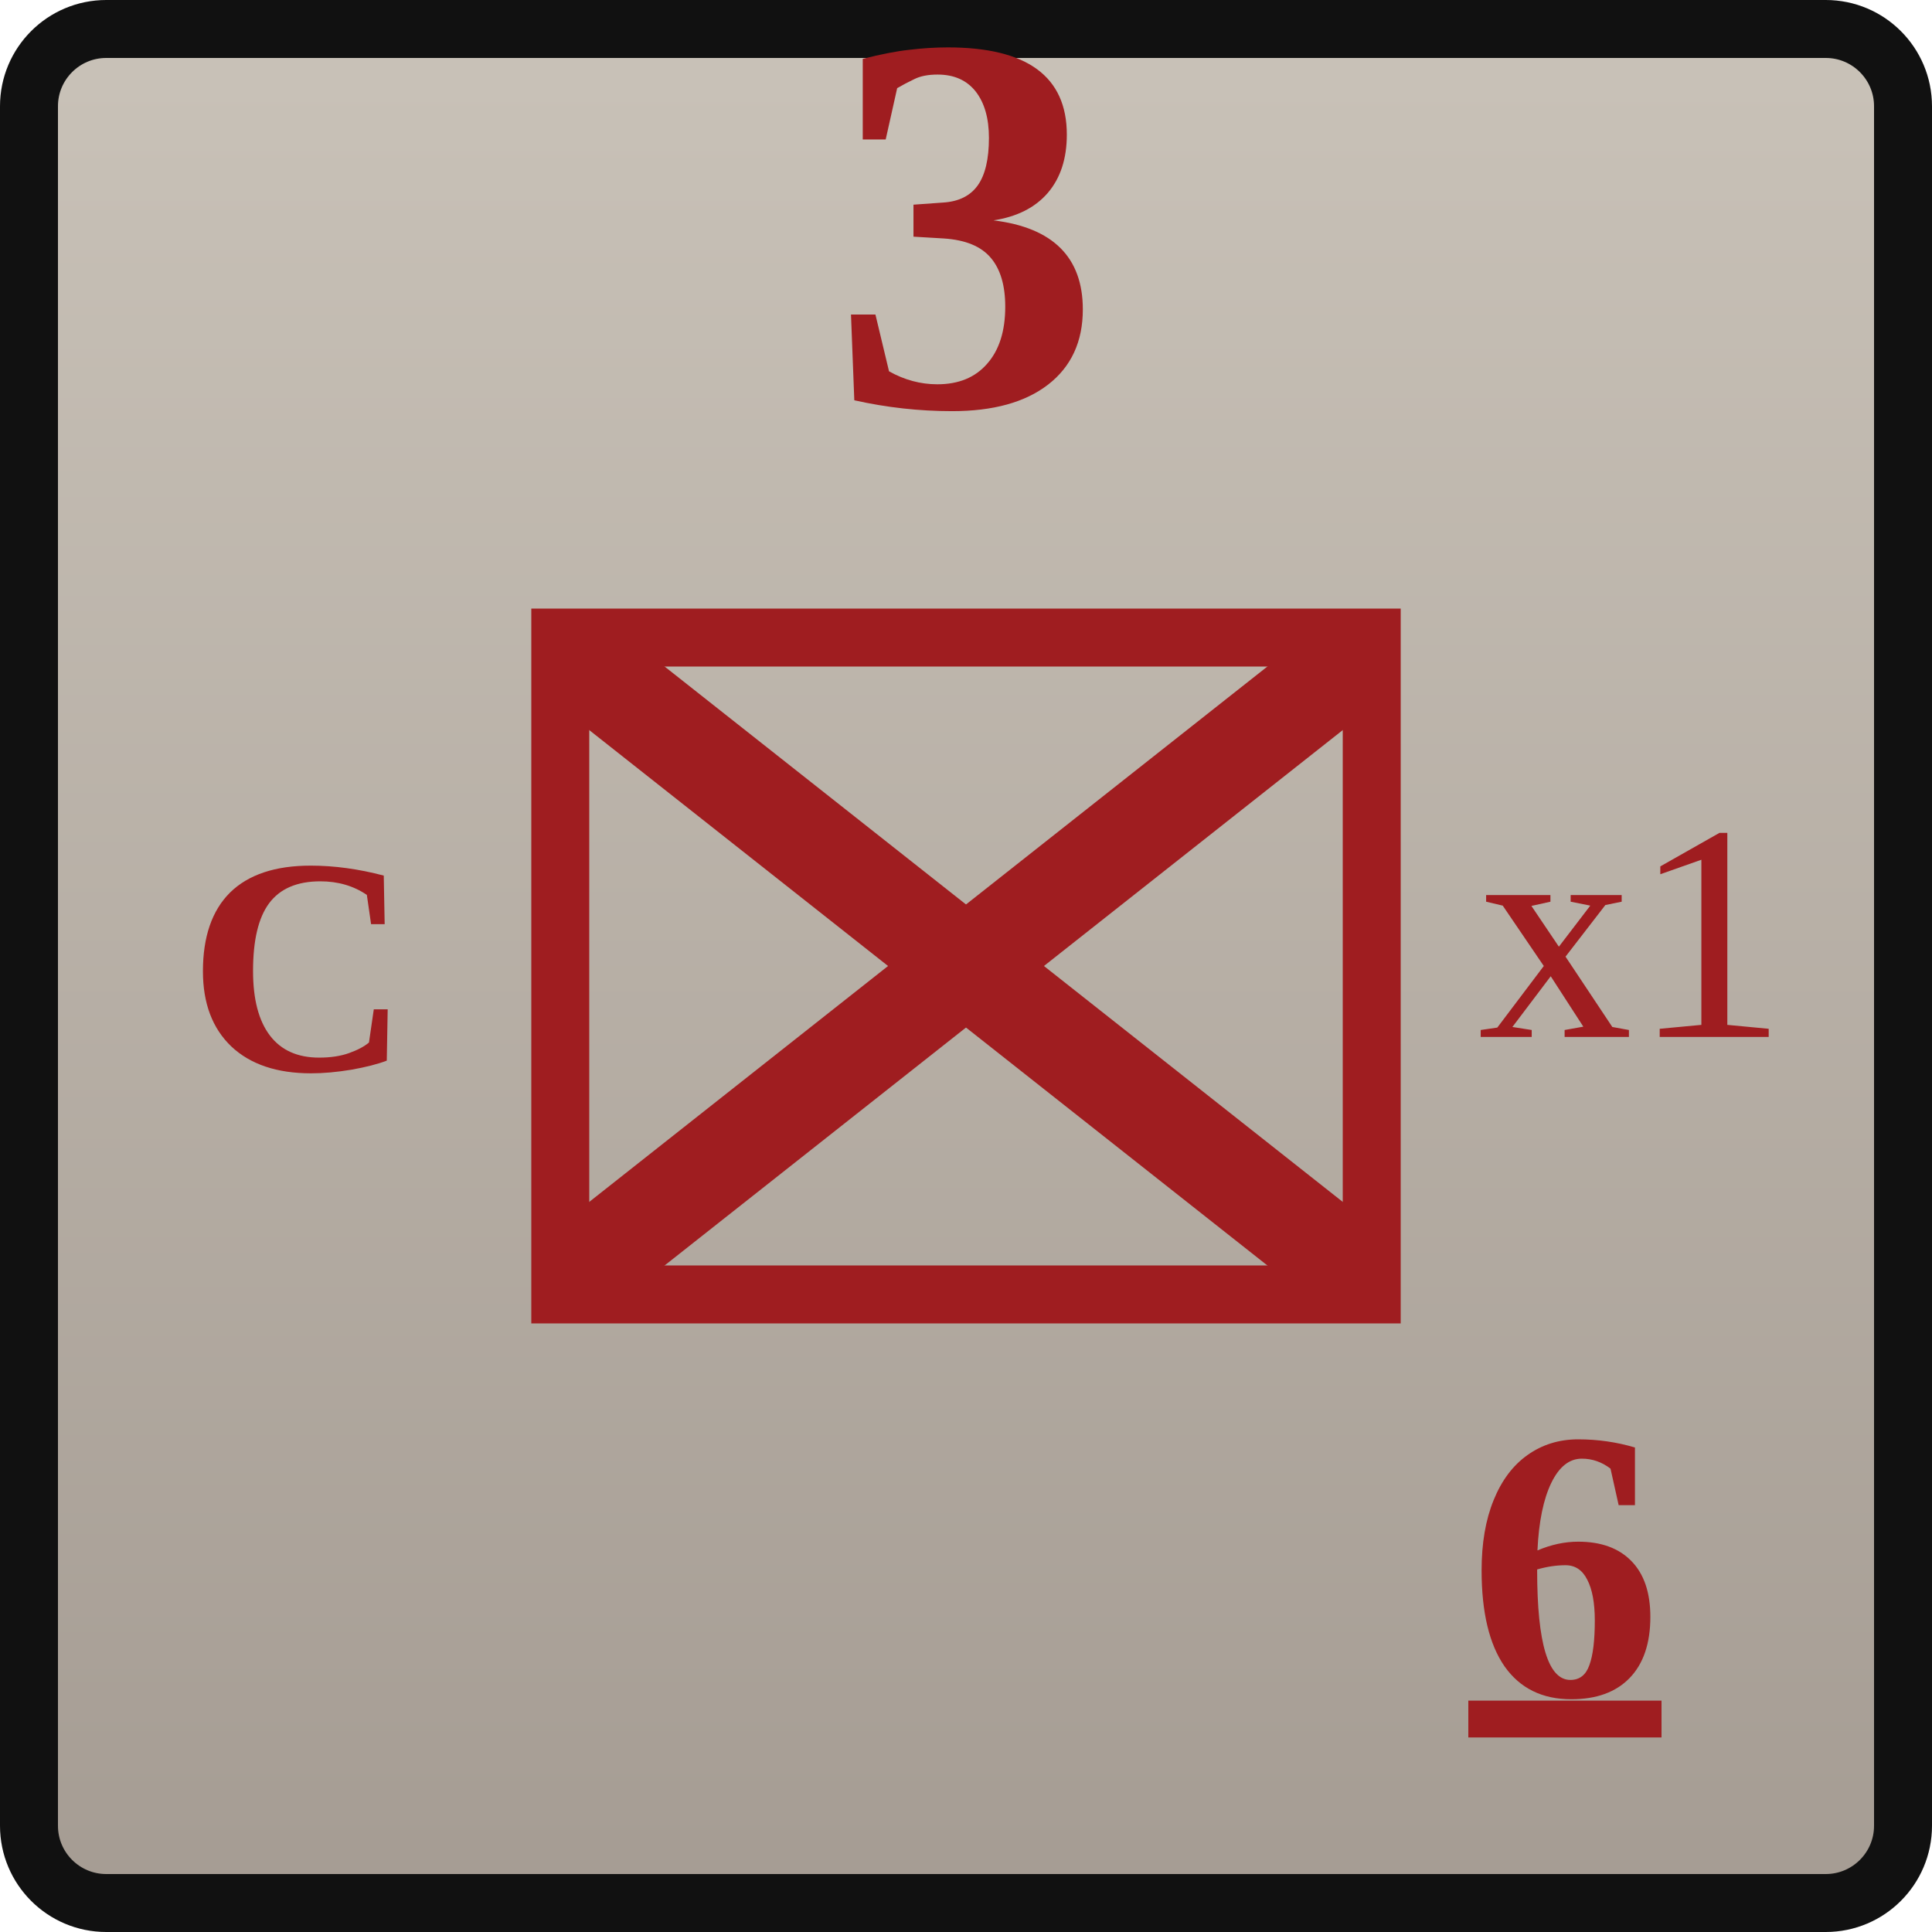
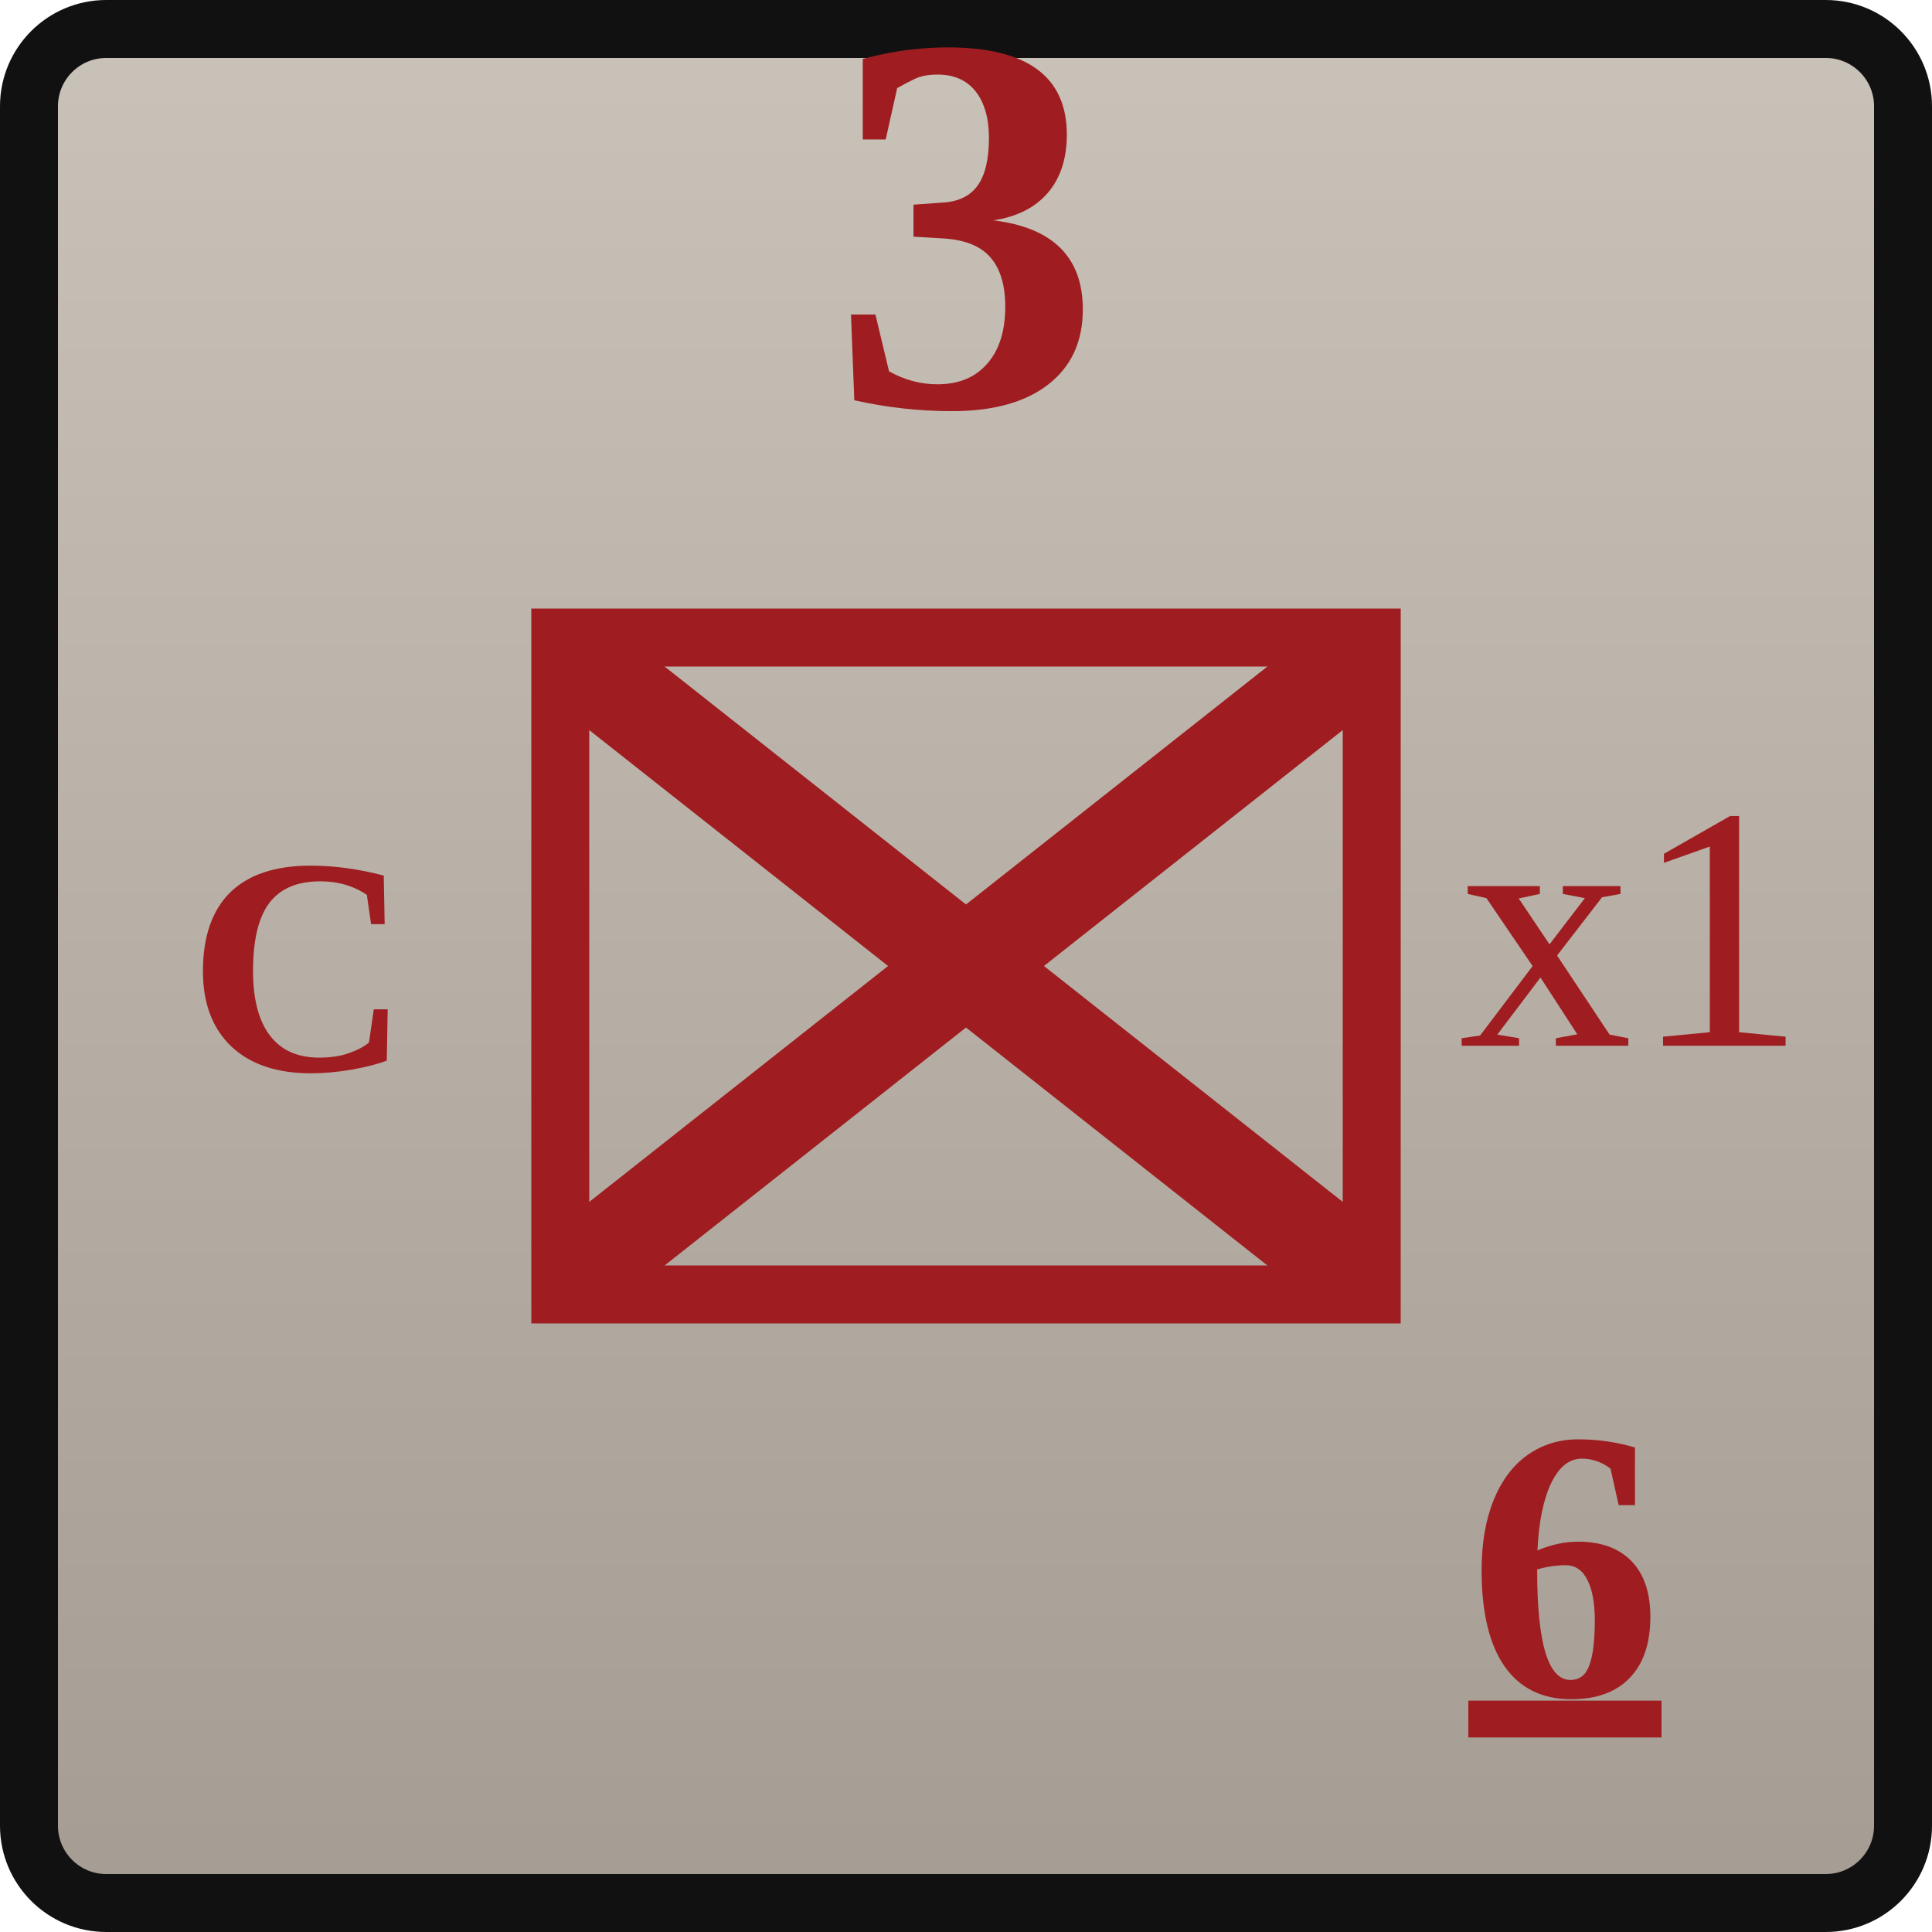
<svg xmlns="http://www.w3.org/2000/svg" width="0.5in" height="0.5in" viewBox="0 0 100 100">
  <defs>
    <linearGradient id="confederateGray" x1="0" y1="0" x2="0" y2="1">
      <stop offset="0%" stop-color="#c9c2b8" />
      <stop offset="100%" stop-color="#a59c93" />
    </linearGradient>
  </defs>
  <rect x="1.5" y="1.5" width="97" height="97" rx="4" fill="url(#confederateGray)" stroke="#111111" stroke-width="3" />
  <text id="combat_factor" x="50" y="21" text-anchor="middle" font-family="Georgia, 'Times New Roman', serif" font-size="28" font-weight="700" fill="#9f1d20">3</text>
  <rect x="29" y="33" width="42" height="34" fill="none" stroke="#9f1d20" stroke-width="3" />
  <text id="formation_type" x="15.5" y="50" text-anchor="middle" dominant-baseline="central" font-family="Georgia, 'Times New Roman', serif" font-size="16" font-weight="700" fill="#9f1d20">C</text>
  <g stroke="#9f1d20" stroke-width="5" stroke-linecap="round">
    <line x1="31" y1="35" x2="69" y2="65" />
    <line x1="69" y1="35" x2="31" y2="65" />
  </g>
-   <text id="stacking_factor" x="84.5" y="50" text-anchor="middle" dominant-baseline="middle" font-family="Georgia, 'Times New Roman', serif" font-size="16" font-weight="200" fill="#9f1d20">x1</text>
+   <text id="stacking_factor" x="84.5" y="50" text-anchor="middle" dominant-baseline="middle" font-family="Georgia, 'Times New Roman', serif" font-size="18" font-weight="200" fill="#9f1d20">x1</text>
  <text id="movement_allowance_factor" x="81" y="81" text-anchor="middle" dominant-baseline="central" font-family="Georgia, 'Times New Roman', serif" font-size="20" font-weight="600" fill="#9f1d20" text-decoration="underline">6</text>
</svg>
